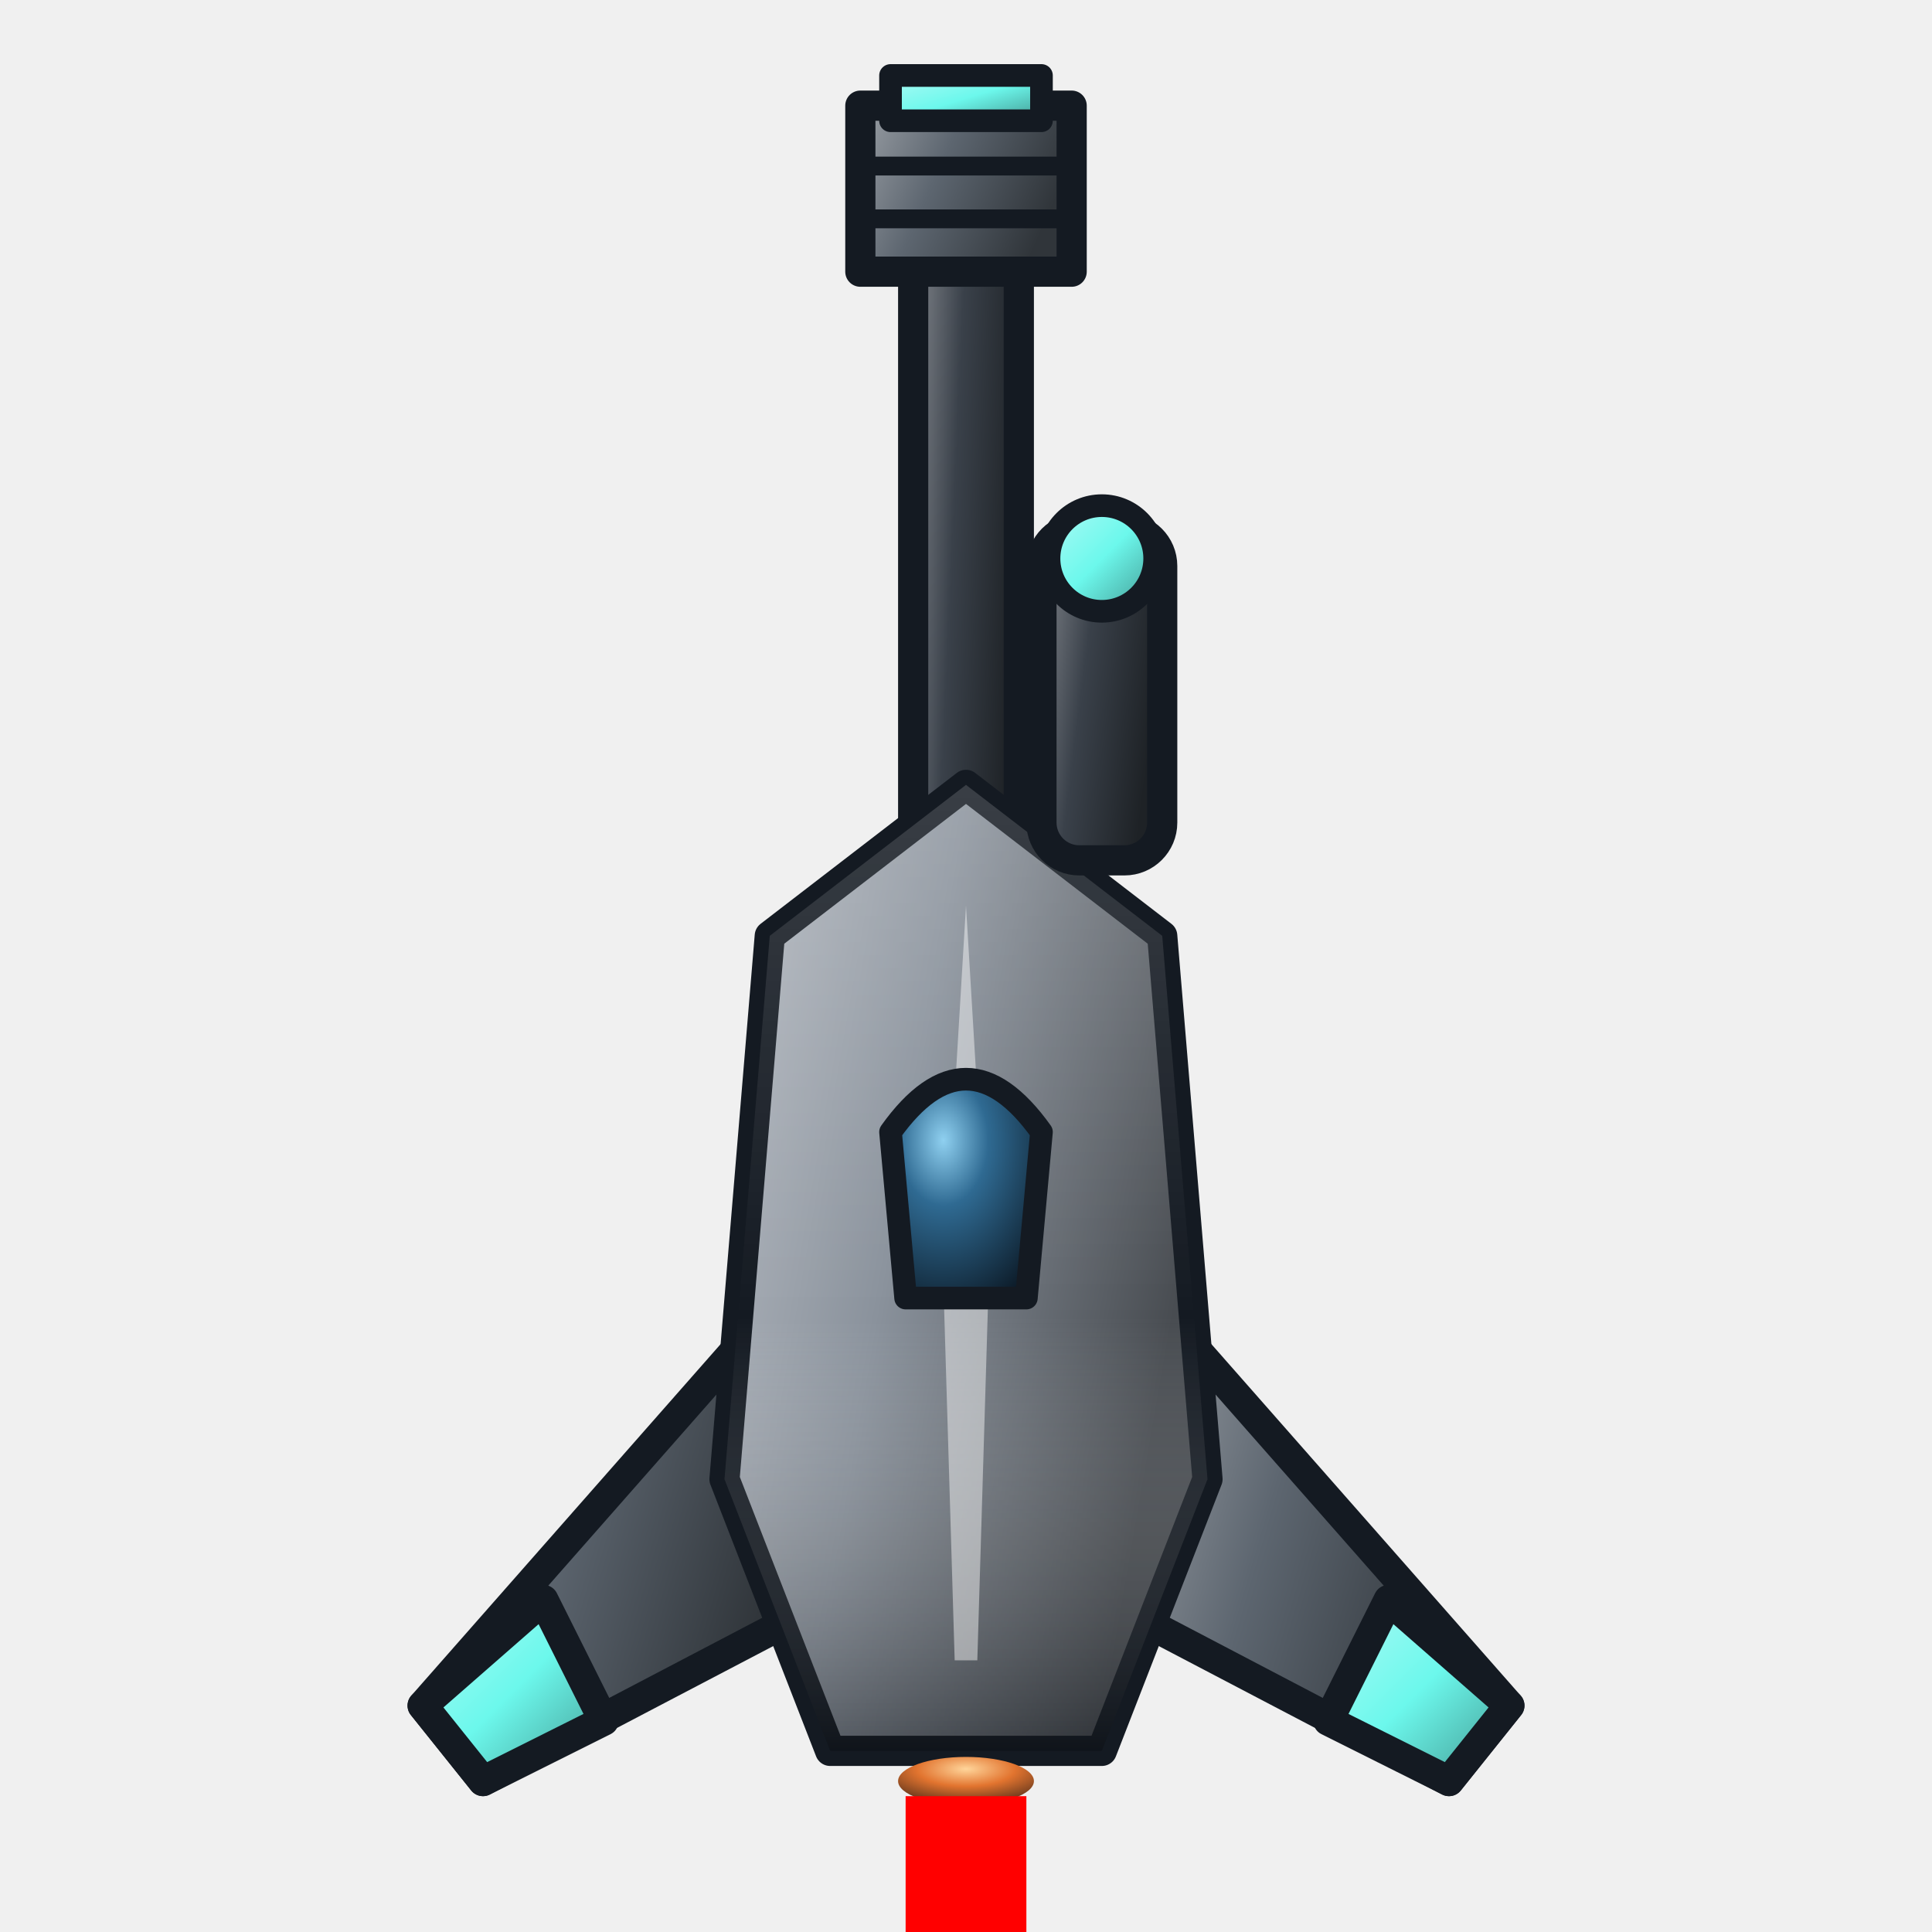
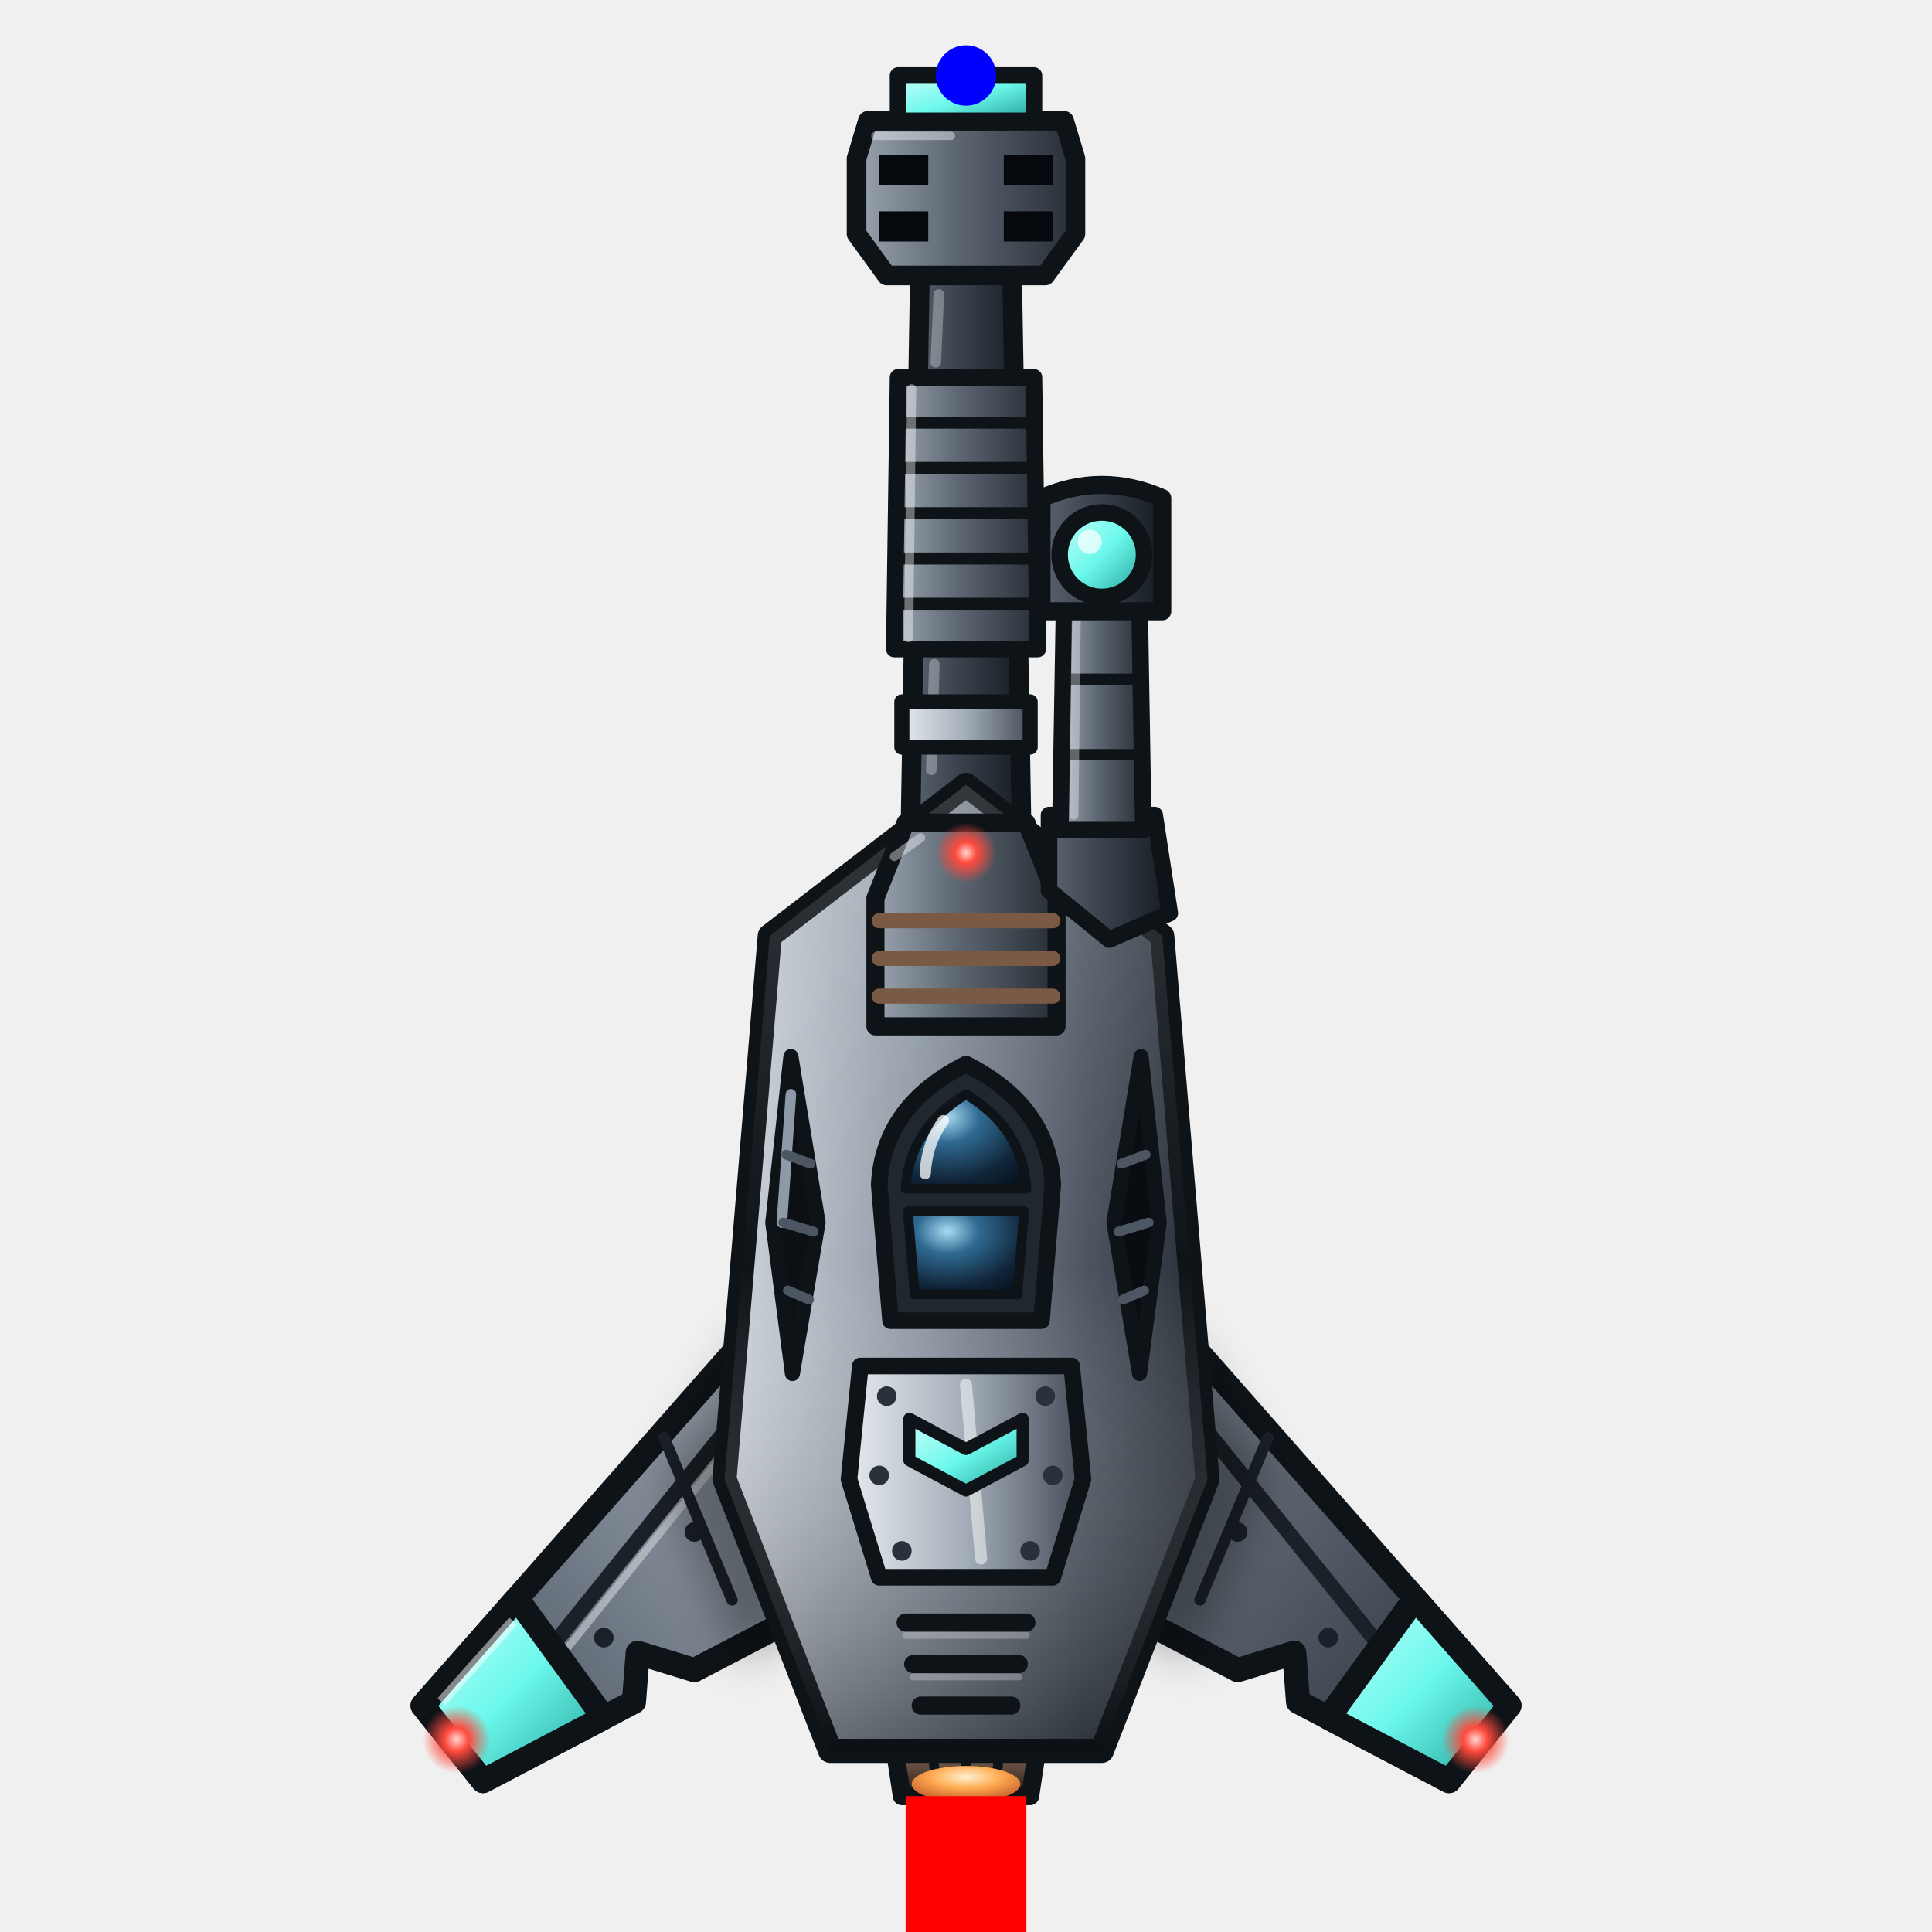
<svg xmlns="http://www.w3.org/2000/svg" viewBox="0 0 256 256">
  <defs>
-     <radialGradient id="glass" cx="0.35" cy="0.28" r="0.85">
-       <stop offset="0" stop-color="#8fd0f0" />
-       <stop offset="0.35" stop-color="#2f6a92" />
-       <stop offset="1" stop-color="#0b1824" />
+     <linearGradient id="body" x1="0" y1="0" x2="1" y2="0">
+       <stop offset="0" stop-color="#cfd5dc" />
+       <stop offset="0.4" stop-color="#8f99a4" />
+       <stop offset="0.75" stop-color="#4c5560" />
+       <stop offset="1" stop-color="#262c34" />
+     </linearGradient>
+     <linearGradient id="plate" x1="0" y1="0" x2="1" y2="0">
+       <stop offset="0" stop-color="#e6eaef" />
+       <stop offset="0.5" stop-color="#a3adb7" />
+       <stop offset="1" stop-color="#454e58" />
+     </linearGradient>
+     <linearGradient id="shadeV" x1="0" y1="0" x2="0" y2="1">
+       <stop offset="0" stop-color="#ffffff" stop-opacity="0.16" />
+       <stop offset="0.5" stop-color="#ffffff" stop-opacity="0" />
+       <stop offset="1" stop-color="#05080c" stop-opacity="0.45" />
+     </linearGradient>
+     <linearGradient id="bladeL" x1="1" y1="0" x2="0" y2="1">
+       <stop offset="0" stop-color="#aab3bd" />
+       <stop offset="0.6" stop-color="#6c7682" />
+       <stop offset="1" stop-color="#414a54" />
+     </linearGradient>
+     <linearGradient id="bladeR" x1="0" y1="0" x2="1" y2="1">
+       <stop offset="0" stop-color="#7a848f" />
+       <stop offset="0.6" stop-color="#48515b" />
+       <stop offset="1" stop-color="#242a31" />
+     </linearGradient>
+     <linearGradient id="dark" x1="0" y1="0" x2="1" y2="0">
+       <stop offset="0" stop-color="#5a6470" />
+       <stop offset="0.5" stop-color="#363e48" />
+       <stop offset="1" stop-color="#161b21" />
+     </linearGradient>
+     <linearGradient id="bell" x1="0" y1="0" x2="0" y2="1">
+       <stop offset="0" stop-color="#474e58" />
+       <stop offset="0.55" stop-color="#6a5445" />
+       <stop offset="1" stop-color="#2a1a14" />
+     </linearGradient>
+     <radialGradient id="nozzle" cx="0.5" cy="0.3" r="0.8">
+       <stop offset="0" stop-color="#fff1cf" />
+       <stop offset="0.4" stop-color="#ffab52" />
+       <stop offset="1" stop-color="#b3431c" />
    </radialGradient>
-     <linearGradient id="shade" x1="0" y1="0" x2="0" y2="1">
-       <stop offset="0" stop-color="#ffffff" stop-opacity="0.16" />
-       <stop offset="0.55" stop-color="#ffffff" stop-opacity="0" />
-       <stop offset="1" stop-color="#05080c" stop-opacity="0.38" />
+     <linearGradient id="sleeve" x1="0" y1="0" x2="1" y2="0">
+       <stop offset="0" stop-color="#9aa4af" />
+       <stop offset="0.45" stop-color="#5d6772" />
+       <stop offset="1" stop-color="#272d35" />
    </linearGradient>
-     <radialGradient id="nozzle" cx="0.5" cy="0.25" r="0.9">
-       <stop offset="0" stop-color="#ffd59a" />
-       <stop offset="0.4" stop-color="#e2742f" />
-       <stop offset="1" stop-color="#2a1a14" />
-     </radialGradient>
-     <linearGradient id="l3a414a" x1="0" y1="0" x2="1" y2="0.35">
-       <stop offset="0" stop-color="#85898f" />
-       <stop offset="0.45" stop-color="#3a414a" />
-       <stop offset="1" stop-color="#1e2226" />
-     </linearGradient>
-     <linearGradient id="l5d6670" x1="0" y1="0" x2="1" y2="0.35">
-       <stop offset="0" stop-color="#9ba0a6" />
-       <stop offset="0.45" stop-color="#5d6670" />
-       <stop offset="1" stop-color="#30353a" />
-     </linearGradient>
-     <linearGradient id="l8a929c" x1="0" y1="0" x2="1" y2="0.35">
-       <stop offset="0" stop-color="#b6bbc2" />
-       <stop offset="0.45" stop-color="#8a929c" />
-       <stop offset="1" stop-color="#484c51" />
-     </linearGradient>
-     <radialGradient id="r5d6670" cx="0.35" cy="0.32" r="0.8">
-       <stop offset="0" stop-color="#a6abb0" />
-       <stop offset="0.5" stop-color="#5d6670" />
-       <stop offset="1" stop-color="#2e3338" />
-     </radialGradient>
-     <radialGradient id="r3a414a" cx="0.35" cy="0.32" r="0.8">
-       <stop offset="0" stop-color="#93969b" />
-       <stop offset="0.5" stop-color="#3a414a" />
-       <stop offset="1" stop-color="#1d2025" />
+     <radialGradient id="glass" cx="0.34" cy="0.24" r="0.9">
+       <stop offset="0" stop-color="#a9dcf2" />
+       <stop offset="0.3" stop-color="#2f6a92" />
+       <stop offset="0.75" stop-color="#102538" />
+       <stop offset="1" stop-color="#081320" />
    </radialGradient>
    <linearGradient id="accent-fill" x1="0" y1="0" x2="1" y2="1">
-       <stop id="accent-light" offset="0" stop-color="#aefbf5" />
+       <stop id="accent-light" offset="0" stop-color="#c8fffa" />
      <stop id="accent-base" offset="0.5" stop-color="#6cf8ec" />
-       <stop id="accent-dark" offset="1" stop-color="#41958e" />
+       <stop id="accent-dark" offset="1" stop-color="#1f9c93" />
    </linearGradient>
+     <radialGradient id="lamp-red" cx="0.5" cy="0.5" r="0.5">
+       <stop offset="0" stop-color="#ffd6d0" />
+       <stop offset="0.35" stop-color="#ff4a3d" />
+       <stop offset="1" stop-color="#ff4a3d" stop-opacity="0" />
+     </radialGradient>
+     <filter id="soft" x="-30%" y="-30%" width="160%" height="160%">
+       <feGaussianBlur stdDeviation="3" />
+     </filter>
  </defs>
-   <g id="hull" stroke="#141a22" stroke-width="4" stroke-linejoin="round" stroke-linecap="round">
-     <path d="M100 176 L56 226 L64 236 L106 214 Z" fill="url(#l5d6670)" />
-     <path d="M156 176 L200 226 L192 236 L150 214 Z" fill="url(#l5d6670)" />
-     <rect x="121" y="30" width="14" height="110" fill="url(#l3a414a)" />
-     <rect x="114" y="14" width="28" height="22" fill="url(#l5d6670)" />
-     <path d="M114 22 L142 22 M114 29 L142 29" fill="none" stroke="#141a22" stroke-width="2.5" />
-     <path d="M128 104 L154 124 L160 196 L146 232 L110 232 L96 196 L102 124 Z" fill="url(#l8a929c)" />
-     <path d="M128 104 L154 124 L160 196 L146 232 L110 232 L96 196 L102 124 Z" fill="url(#shade)" stroke="none" />
-     <path d="M128 120 L131 170 L129.5 220 L126.5 220 L125 170 Z" fill="#ffffff" fill-opacity="0.45" stroke="none" />
-     <rect x="138" y="70" width="16" height="44" rx="5" fill="url(#l3a414a)" />
-     <path d="M118 150 Q128 136 138 150 L136 172 L120 172 Z" fill="url(#glass)" stroke-width="3" />
-     <ellipse cx="128" cy="236" rx="9" ry="3.2" fill="url(#nozzle)" stroke="none" />
+   <g id="gun-1" stroke="#0e1318" stroke-width="2.6" stroke-linejoin="round" stroke-linecap="round">
+     <path d="M122 30 L134 30 L135.5 118 L120.5 118 Z" fill="url(#dark)" />
+     <path d="M124.4 39 L124 48 M123.8 88 L123.4 102" fill="none" stroke="#ffffff" stroke-opacity="0.3" stroke-width="1.4" />
+     <path d="M119 50 L137 50 L137.5 86 L118.5 86 Z" fill="url(#sleeve)" stroke-width="2.2" />
+     <path d="M119 56 L137 56 M119 62 L137 62 M118.8 68 L137.2 68 M118.8 74 L137.2 74 M118.6 80 L137.4 80" fill="none" stroke-width="1.6" />
+     <path d="M120.8 51.5 L120.4 84.5" fill="none" stroke="#ffffff" stroke-opacity="0.4" stroke-width="1.2" />
+     <path d="M119.5 93 L136.5 93 L136.5 99 L119.5 99 Z" fill="url(#plate)" stroke-width="2" />
+     <path d="M115 16 L141 16 L142.5 21 L142.5 31 L138.5 36.5 L117.5 36.5 L113.5 31 L113.5 21 Z" fill="url(#sleeve)" />
+     <path d="M116.5 20.5 L123 20.5 L123 24.5 L116.5 24.5 Z M133 20.5 L139.5 20.5 L139.5 24.5 L133 24.5 Z M116.5 28 L123 28 L123 32 L116.5 32 Z M133 28 L139.5 28 L139.5 32 L133 32 Z" fill="#05080c" stroke="none" />
+     <path d="M116 18 L126 18" fill="none" stroke="#ffffff" stroke-opacity="0.4" stroke-width="1.1" />
+     <path d="M119 10 L137 10 L137 16 L119 16 Z" fill="url(#accent-fill)" stroke-width="2.2" />
  </g>
-   <g id="accent" stroke="#141a22" stroke-width="4" stroke-linejoin="round" stroke-linecap="round">
-     <circle cx="146" cy="74" r="7" fill="url(#accent-fill)" stroke-width="3" />
-     <rect x="118" y="10" width="20" height="6" fill="url(#accent-fill)" stroke-width="3" />
-     <path d="M56 226 L64 236 L80 228 L72 212 Z" fill="url(#accent-fill)" />
-     <path d="M200 226 L192 236 L176 228 L184 212 Z" fill="url(#accent-fill)" />
+   <g id="hull" stroke="#0e1318" stroke-width="3.2" stroke-linejoin="round" stroke-linecap="round">
+     <path d="M100 176 L56 226 L64 236 L84 225.5 L84.5 219 L92 221.3 L106 214 Z" fill="url(#bladeL)" />
+     <path d="M156 176 L200 226 L192 236 L172 225.5 L171.5 219 L164 221.3 L150 214 Z" fill="url(#bladeR)" />
+     <path d="M99 186 L66 227 M157 186 L190 227" fill="none" stroke="#1b2128" stroke-width="2" />
+     <path d="M100.6 186.8 L67.6 227.8" fill="none" stroke="#ffffff" stroke-opacity="0.4" stroke-width="1" />
+     <path d="M88 190.5 L97 212 M168 190.5 L159 212" fill="none" stroke="#1b2128" stroke-width="1.5" />
+     <g fill="#1b2128" stroke="none">
+       <circle cx="92" cy="203" r="1.3" />
+       <circle cx="164" cy="203" r="1.3" />
+       <circle cx="80" cy="217" r="1.3" />
+       <circle cx="176" cy="217" r="1.3" />
+     </g>
+     <path d="M100 176 L88 196 L98 220 L108 214 Z M156 176 L168 196 L158 220 L148 214 Z" fill="#05080c" fill-opacity="0.34" stroke="none" filter="url(#soft)" />
+     <path d="M118 228 L138 228 L136.5 238 L119.5 238 Z" fill="url(#bell)" stroke-width="2.4" />
+     <path d="M123.5 231.5 L124 236 M128 231.5 L128 236 M132.5 231.5 L132 236" fill="none" stroke="#0e1318" stroke-width="1.3" />
+     <ellipse cx="128" cy="236.4" rx="7.2" ry="2.4" fill="url(#nozzle)" stroke="none" />
+     <path d="M128 104 L154 124 L160 196 L146 232 L110 232 L96 196 L102 124 Z" fill="url(#body)" />
+     <path d="M128 104 L154 124 L160 196 L146 232 L110 232 L96 196 L102 124 Z" fill="url(#shadeV)" stroke="none" />
+     <path d="M120 109 L136 109 L140 119 L140 136 L116 136 L116 119 Z" fill="url(#sleeve)" stroke-width="2.4" />
+     <path d="M116.5 122 L139.5 122 M116.5 127 L139.5 127 M116.5 132 L139.5 132" fill="none" stroke="#7a5a44" stroke-width="2" />
+     <path d="M118.5 113.5 L122 111" fill="none" stroke="#ffffff" stroke-opacity="0.4" stroke-width="1.2" />
+     <path d="M104.8 140 L102.4 162 L105 182 L108.4 162 Z" fill="#0c1015" stroke-width="2" />
+     <path d="M151.2 140 L153.6 162 L151 182 L147.6 162 Z" fill="#090c10" stroke-width="2" />
+     <path d="M104.8 145 L103.6 162" fill="none" stroke="#8d99a6" stroke-width="1.4" />
+     <path d="M104.2 153 L107.4 154.2 M103.8 162 L107.8 163.2 M104.4 171 L107.2 172.2 M151.8 153 L148.6 154.2 M152.2 162 L148.2 163.2 M151.6 171 L148.8 172.2" fill="none" stroke="#4d5763" stroke-width="1.3" />
+     <path d="M128 141 Q139 146.5 139.5 157 L138 175 L118 175 L116.5 157 Q117 146.5 128 141 Z" fill="#20272f" stroke-width="2.2" />
+     <path d="M128 145 Q135.5 149.5 136 157.5 L120 157.5 Q120.5 149.5 128 145 Z" fill="url(#glass)" stroke-width="1.3" />
+     <path d="M120.3 160.5 L135.7 160.5 L134.8 171.5 L121.2 171.5 Z" fill="url(#glass)" stroke-width="1.3" />
+     <path d="M125 148.5 Q122.8 151.5 122.6 155.5" fill="none" stroke="#ffffff" stroke-opacity="0.75" stroke-width="1.5" />
+     <path d="M114 181 L142 181 L143.5 196 L139.5 209 L116.5 209 L112.5 196 Z" fill="url(#plate)" stroke-width="2.2" />
+     <path d="M128 183.5 L130 206.5" fill="none" stroke="#ffffff" stroke-opacity="0.5" stroke-width="1.6" />
+     <g fill="#2a313a" stroke="none">
+       <circle cx="117.5" cy="185" r="1.3" />
+       <circle cx="138.5" cy="185" r="1.3" />
+       <circle cx="116.5" cy="195.5" r="1.3" />
+       <circle cx="139.5" cy="195.5" r="1.3" />
+       <circle cx="119.5" cy="205.5" r="1.3" />
+       <circle cx="136.5" cy="205.5" r="1.3" />
+     </g>
+     <path d="M120 215 L136 215 M121 220.5 L135 220.5 M122 226 L134 226" fill="none" stroke="#0e1318" stroke-width="2.4" />
+     <path d="M120 216.7 L136 216.7 M121 222.2 L135 222.2" fill="none" stroke="#ffffff" stroke-opacity="0.25" stroke-width="0.9" />
+     <path d="M139 108 L153 108 L155 121 L147 124.5 L139 118 Z" fill="url(#dark)" stroke-width="2.2" />
+     <path d="M141 80 L151 80 L151.5 110 L140.5 110 Z" fill="url(#sleeve)" stroke-width="2.2" />
+     <path d="M140.8 90 L151.2 90 M140.6 100 L151.4 100" fill="none" stroke="#0e1318" stroke-width="1.5" />
+     <path d="M142.6 82 L142.3 108" fill="none" stroke="#ffffff" stroke-opacity="0.35" stroke-width="1.2" />
+     <path d="M138 66 Q146 62.5 154 66 L154 81 L138 81 Z" fill="url(#dark)" stroke-width="2.4" />
+   </g>
+   <g id="accent" stroke="#0e1318" stroke-width="3.2" stroke-linejoin="round">
+     <circle cx="146" cy="73.5" r="5.6" fill="url(#accent-fill)" stroke-width="2.2" />
+     <circle cx="144.4" cy="71.8" r="1.6" fill="#ffffff" fill-opacity="0.7" stroke="none" />
+     <path d="M56 226 L64 236 L80 227.6 L68.5 211.8 Z" fill="url(#accent-fill)" />
+     <path d="M200 226 L192 236 L176 227.6 L187.5 211.8 Z" fill="url(#accent-fill)" />
+     <path d="M58.5 225.5 L68 214.8" fill="none" stroke="#ffffff" stroke-opacity="0.5" stroke-width="1.4" />
+     <path d="M120.5 188 L128 192 L135.5 188 L135.5 193.5 L128 197.5 L120.5 193.5 Z" fill="url(#accent-fill)" stroke-width="1.6" />
+   </g>
+   <g id="lamps">
+     <circle cx="60.5" cy="230.5" r="4.5" fill="url(#lamp-red)" />
+     <circle cx="195.5" cy="230.5" r="4.5" fill="url(#lamp-red)" />
+     <circle cx="128" cy="113" r="4" fill="url(#lamp-red)" />
  </g>
  <g id="anchors">
    <line id="flame-main-1" x1="128" y1="238" x2="128" y2="270" stroke="#ff0000" stroke-width="16" />
+     <circle id="muzzle-1" cx="128" cy="10" r="4" fill="#0000ff" />
  </g>
</svg>
